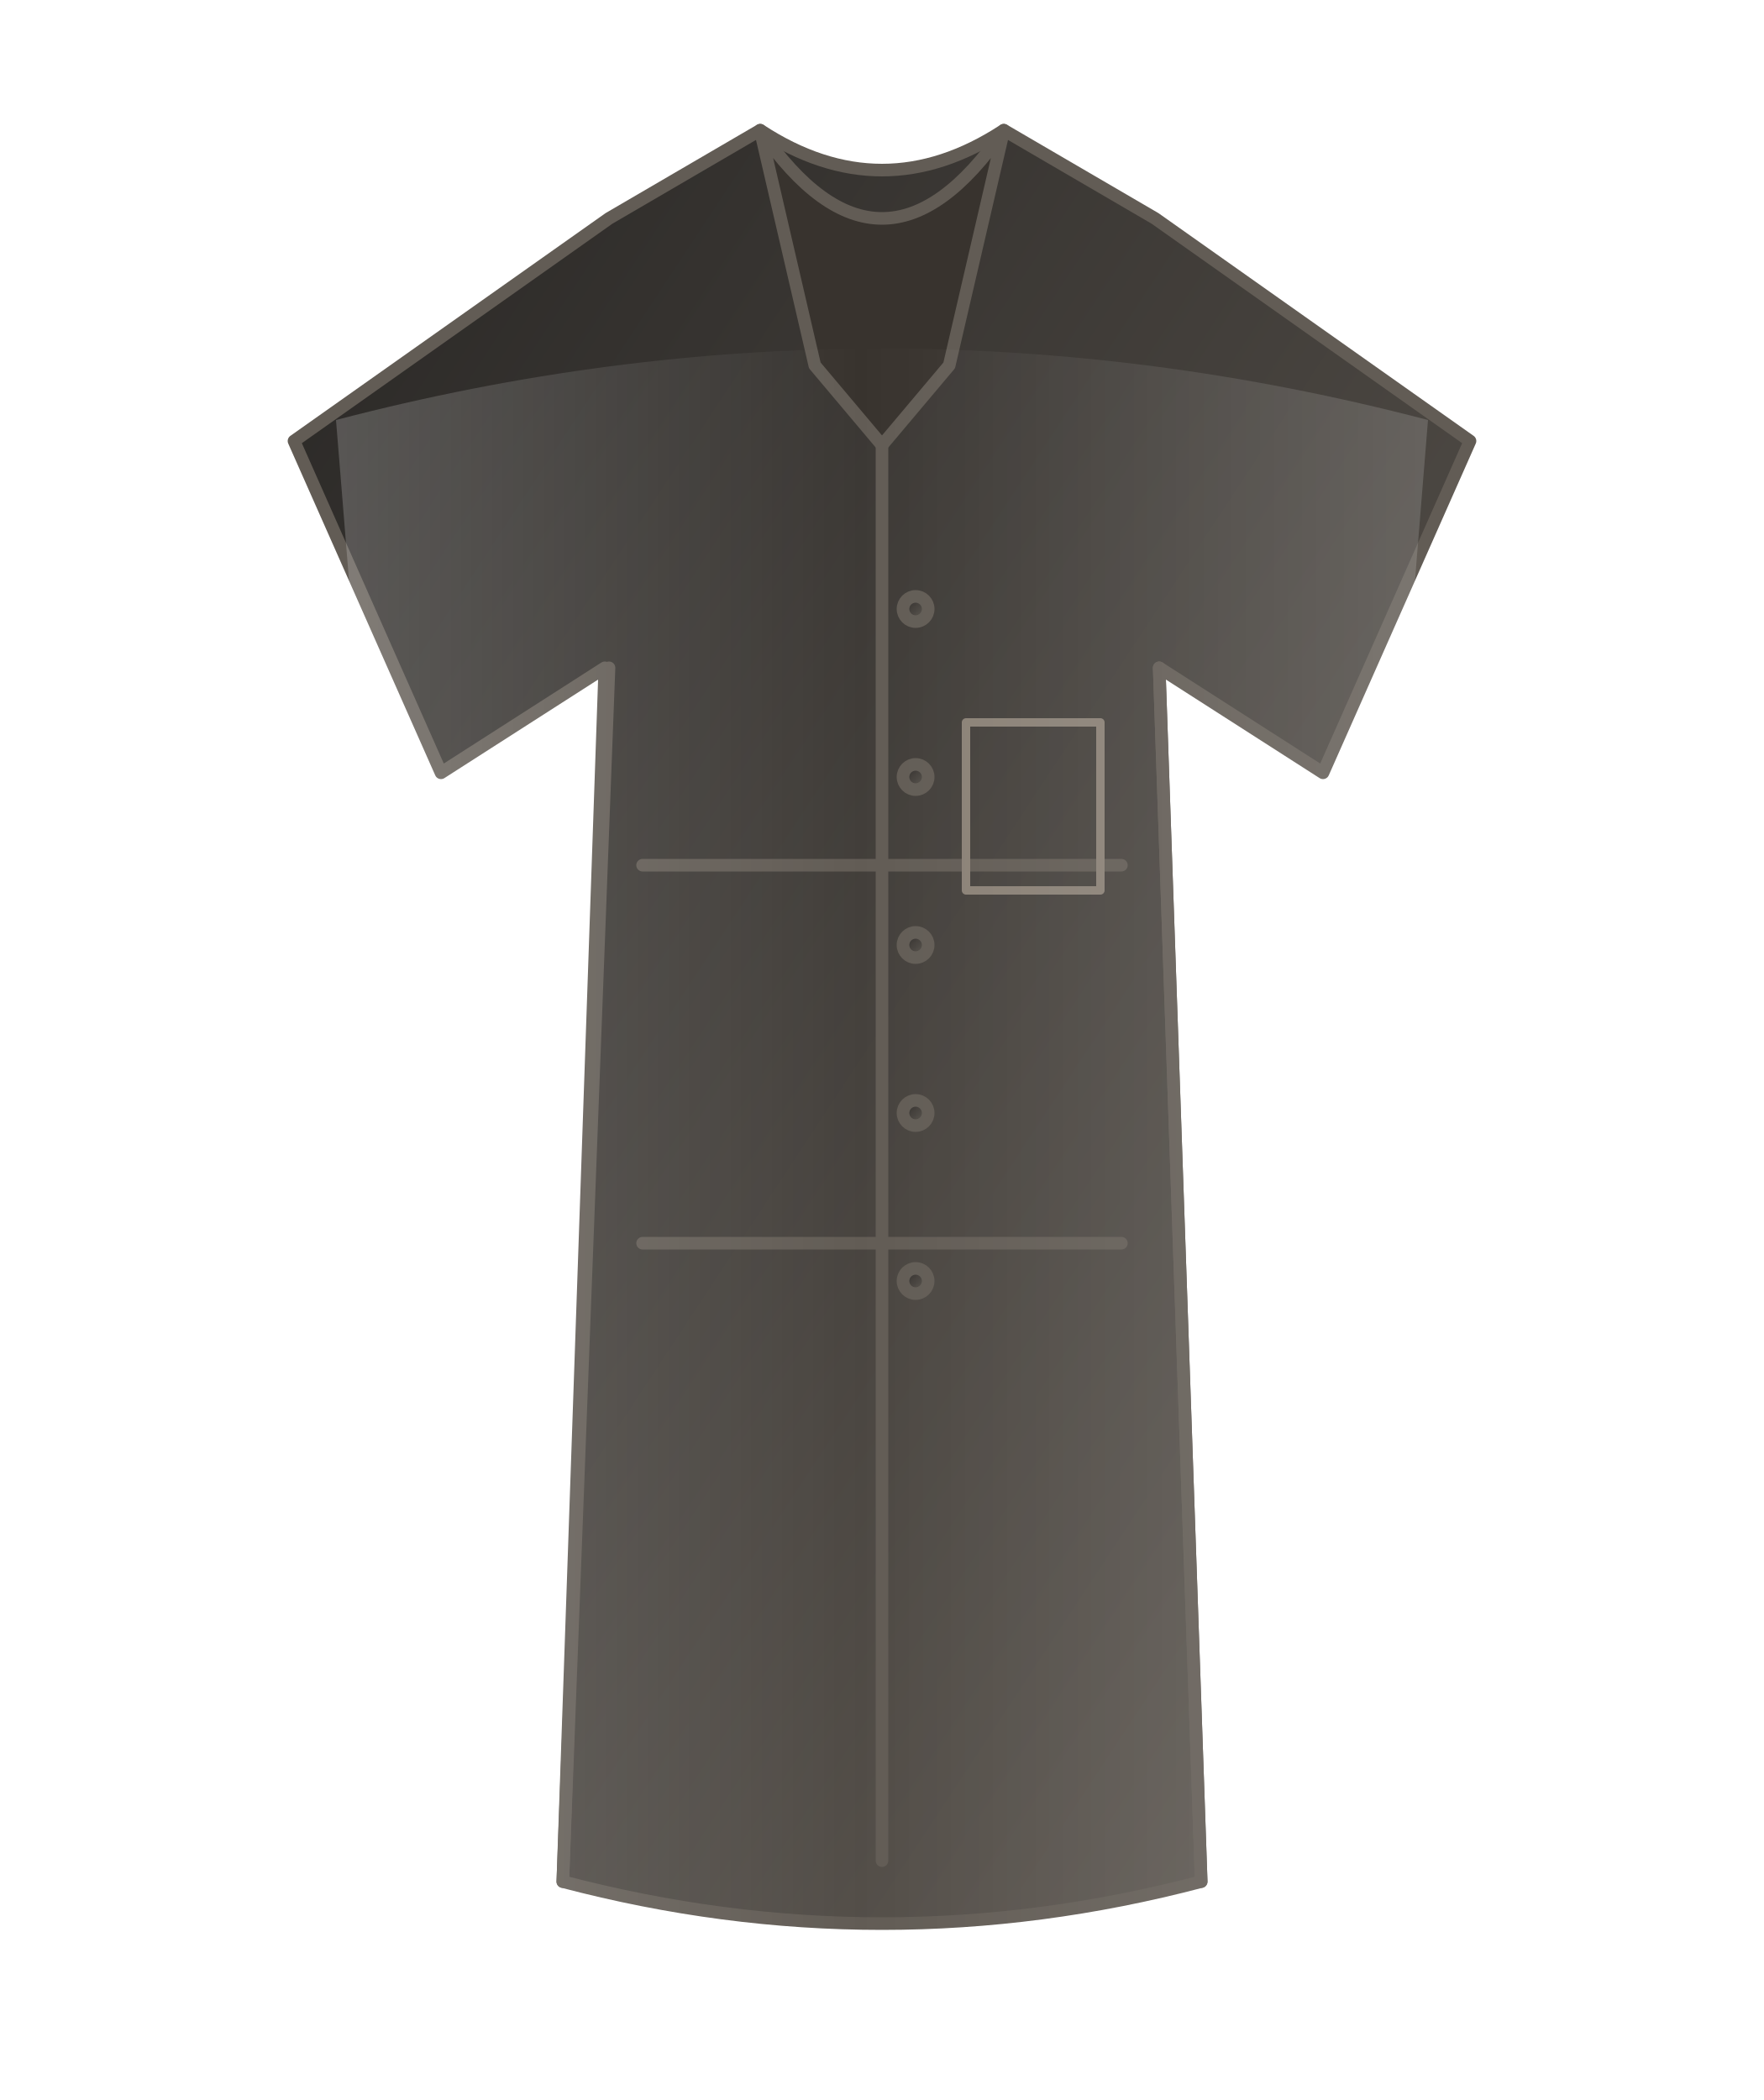
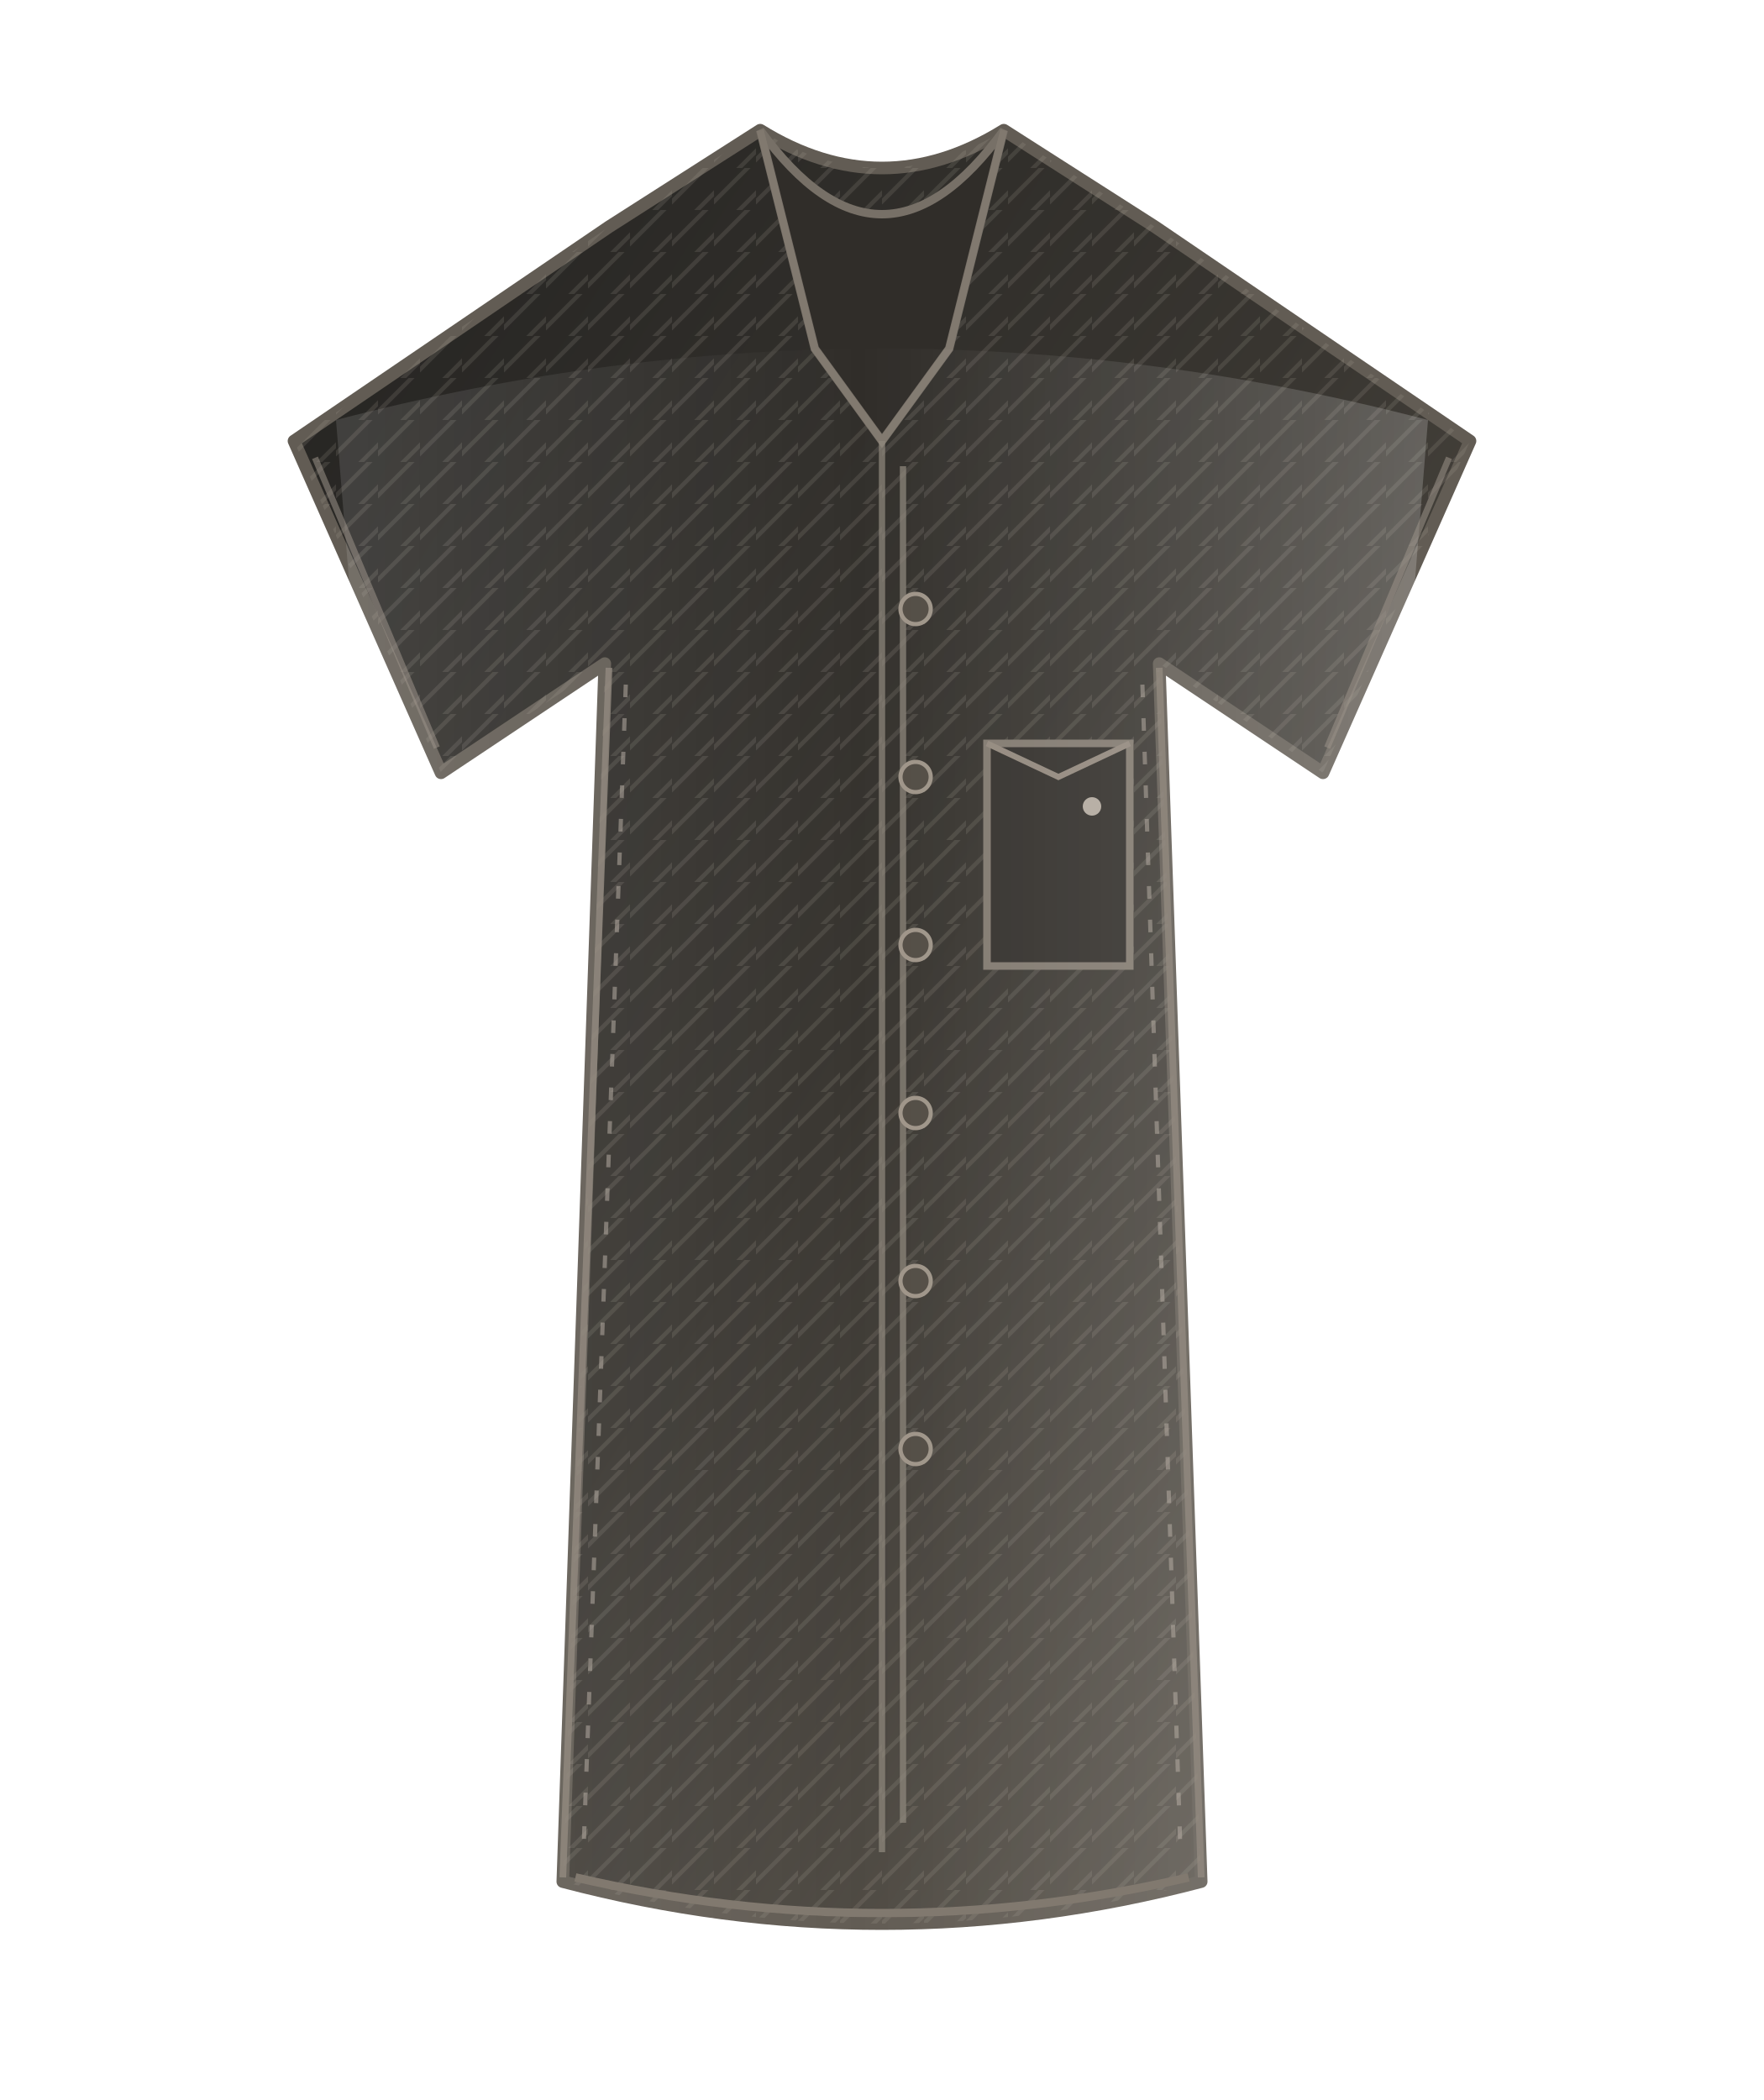
<svg xmlns="http://www.w3.org/2000/svg" width="420" height="500" viewBox="0 0 420 500">
  <defs>
-     <linearGradient id="fabric" x1="0" y1="0" x2="1" y2="1">
-       <stop offset="0" stop-color="#292725" />
-       <stop offset="1" stop-color="#625c55" />
+     <linearGradient id="cloth" x1="0" y1="0" x2="1" y2="1">
+       <stop stop-color="#242321" />
+       <stop offset=".5" stop-color="#393631" />
+       <stop offset="1" stop-color="#676158" />
    </linearGradient>
    <linearGradient id="shine" x1="0" y1="0" x2="1" y2="0">
-       <stop offset="0" stop-color="#fff" stop-opacity=".20" />
+       <stop stop-color="#fff" stop-opacity=".12" />
      <stop offset=".48" stop-color="#fff" stop-opacity="0" />
-       <stop offset="1" stop-color="#fff" stop-opacity=".16" />
+       <stop offset="1" stop-color="#fff" stop-opacity=".2" />
    </linearGradient>
+     <pattern id="twill" width="10" height="10" patternUnits="userSpaceOnUse">
+       <path d="M-2 10 10 -2M3 13 13 3" stroke="#b3aaa0" stroke-width="1" opacity=".16" />
+     </pattern>
  </defs>
-   <g stroke="#625c55" stroke-width="3" stroke-linecap="round" stroke-linejoin="round" fill="url(#fabric)">
-     <path d="M145 52 L181 31 Q210 50 239 31 L275 52 L350 105 L315 184 L276 159 L286 448 Q210 468 134 448 L144 159 L105 184 L70 105 Z" />
-     <path d="M181 31 Q210 73 239 31 L226 87 L210 106 L194 87 Z" fill="#38332e" />
-     <path d="M210 106 L210 443" fill="none" />
-     <path d="M153 206 L267 206 M153 296 L267 296" fill="none" />
-     <path d="M276 159 L286 448 M145 159 L134 448" fill="none" />
-     <path d="M230 172 L262 172 L262 212 L230 212 Z" fill="none" stroke="#8a8176" stroke-width="2" />
-     <circle cx="218" cy="145" r="3" />
-     <circle cx="218" cy="185" r="3" />
-     <circle cx="218" cy="225" r="3" />
-     <circle cx="218" cy="265" r="3" />
-     <circle cx="218" cy="305" r="3" />
-     <path d="M80 100 Q210 66 340 100 L312 445 Q210 478 108 445Z" fill="url(#shine)" stroke="none" />
+   <path d="M145 54 181 31Q210 49 239 31L275 54 350 105 315 184 276 158 286 448Q210 468 134 448L144 158 105 184 70 105Z" fill="url(#cloth)" stroke="#625c54" stroke-width="3" stroke-linejoin="round" />
+   <path d="M145 54 181 31Q210 49 239 31L275 54 350 105 315 184 276 158 286 448Q210 468 134 448L144 158 105 184 70 105Z" fill="url(#twill)" />
+   <path d="M181 31Q210 71 239 31L226 83 210 105 194 83Z" fill="#302d29" stroke="#777067" stroke-width="2" />
+   <path d="M181 31 194 83 210 105 226 83 239 31" fill="none" stroke="#81796f" stroke-width="1.7" />
+   <path d="M210 105V441M215 111V434" stroke="#8e867c" stroke-width="1.5" opacity=".72" />
+   <g fill="#524c44" stroke="#9e9488" stroke-width="1">
+     <circle cx="218" cy="145" r="3.6" />
+     <circle cx="218" cy="185" r="3.6" />
+     <circle cx="218" cy="225" r="3.6" />
+     <circle cx="218" cy="265" r="3.6" />
+     <circle cx="218" cy="305" r="3.6" />
+     <circle cx="218" cy="345" r="3.6" />
  </g>
+   <path d="M235 177H269V230H235Z" fill="#34312d" stroke="#827a70" stroke-width="1.8" />
+   <path d="M235 177 252 185 269 177" fill="none" stroke="#92887d" stroke-width="1.4" />
+   <circle cx="260" cy="192" r="2.2" fill="#b2a99e" />
+   <path d="M80 100Q210 66 340 100L312 445Q210 478 108 445Z" fill="url(#shine)" />
+   <path d="M145 159 134 447M276 159 286 447" fill="none" stroke="#928a80" stroke-width="1.6" opacity=".8" />
+   <path d="M149 163 139 439M272 163 281 439" fill="none" stroke="#b4aca2" stroke-width="1" stroke-dasharray="3 5" opacity=".55" />
+   <path d="M75 109 104 178M345 109 316 178" stroke="#9b9288" stroke-width="1.5" opacity=".55" />
+   <path d="M137 447Q210 464 283 447" fill="none" stroke="#81796f" stroke-width="2" />
</svg>
